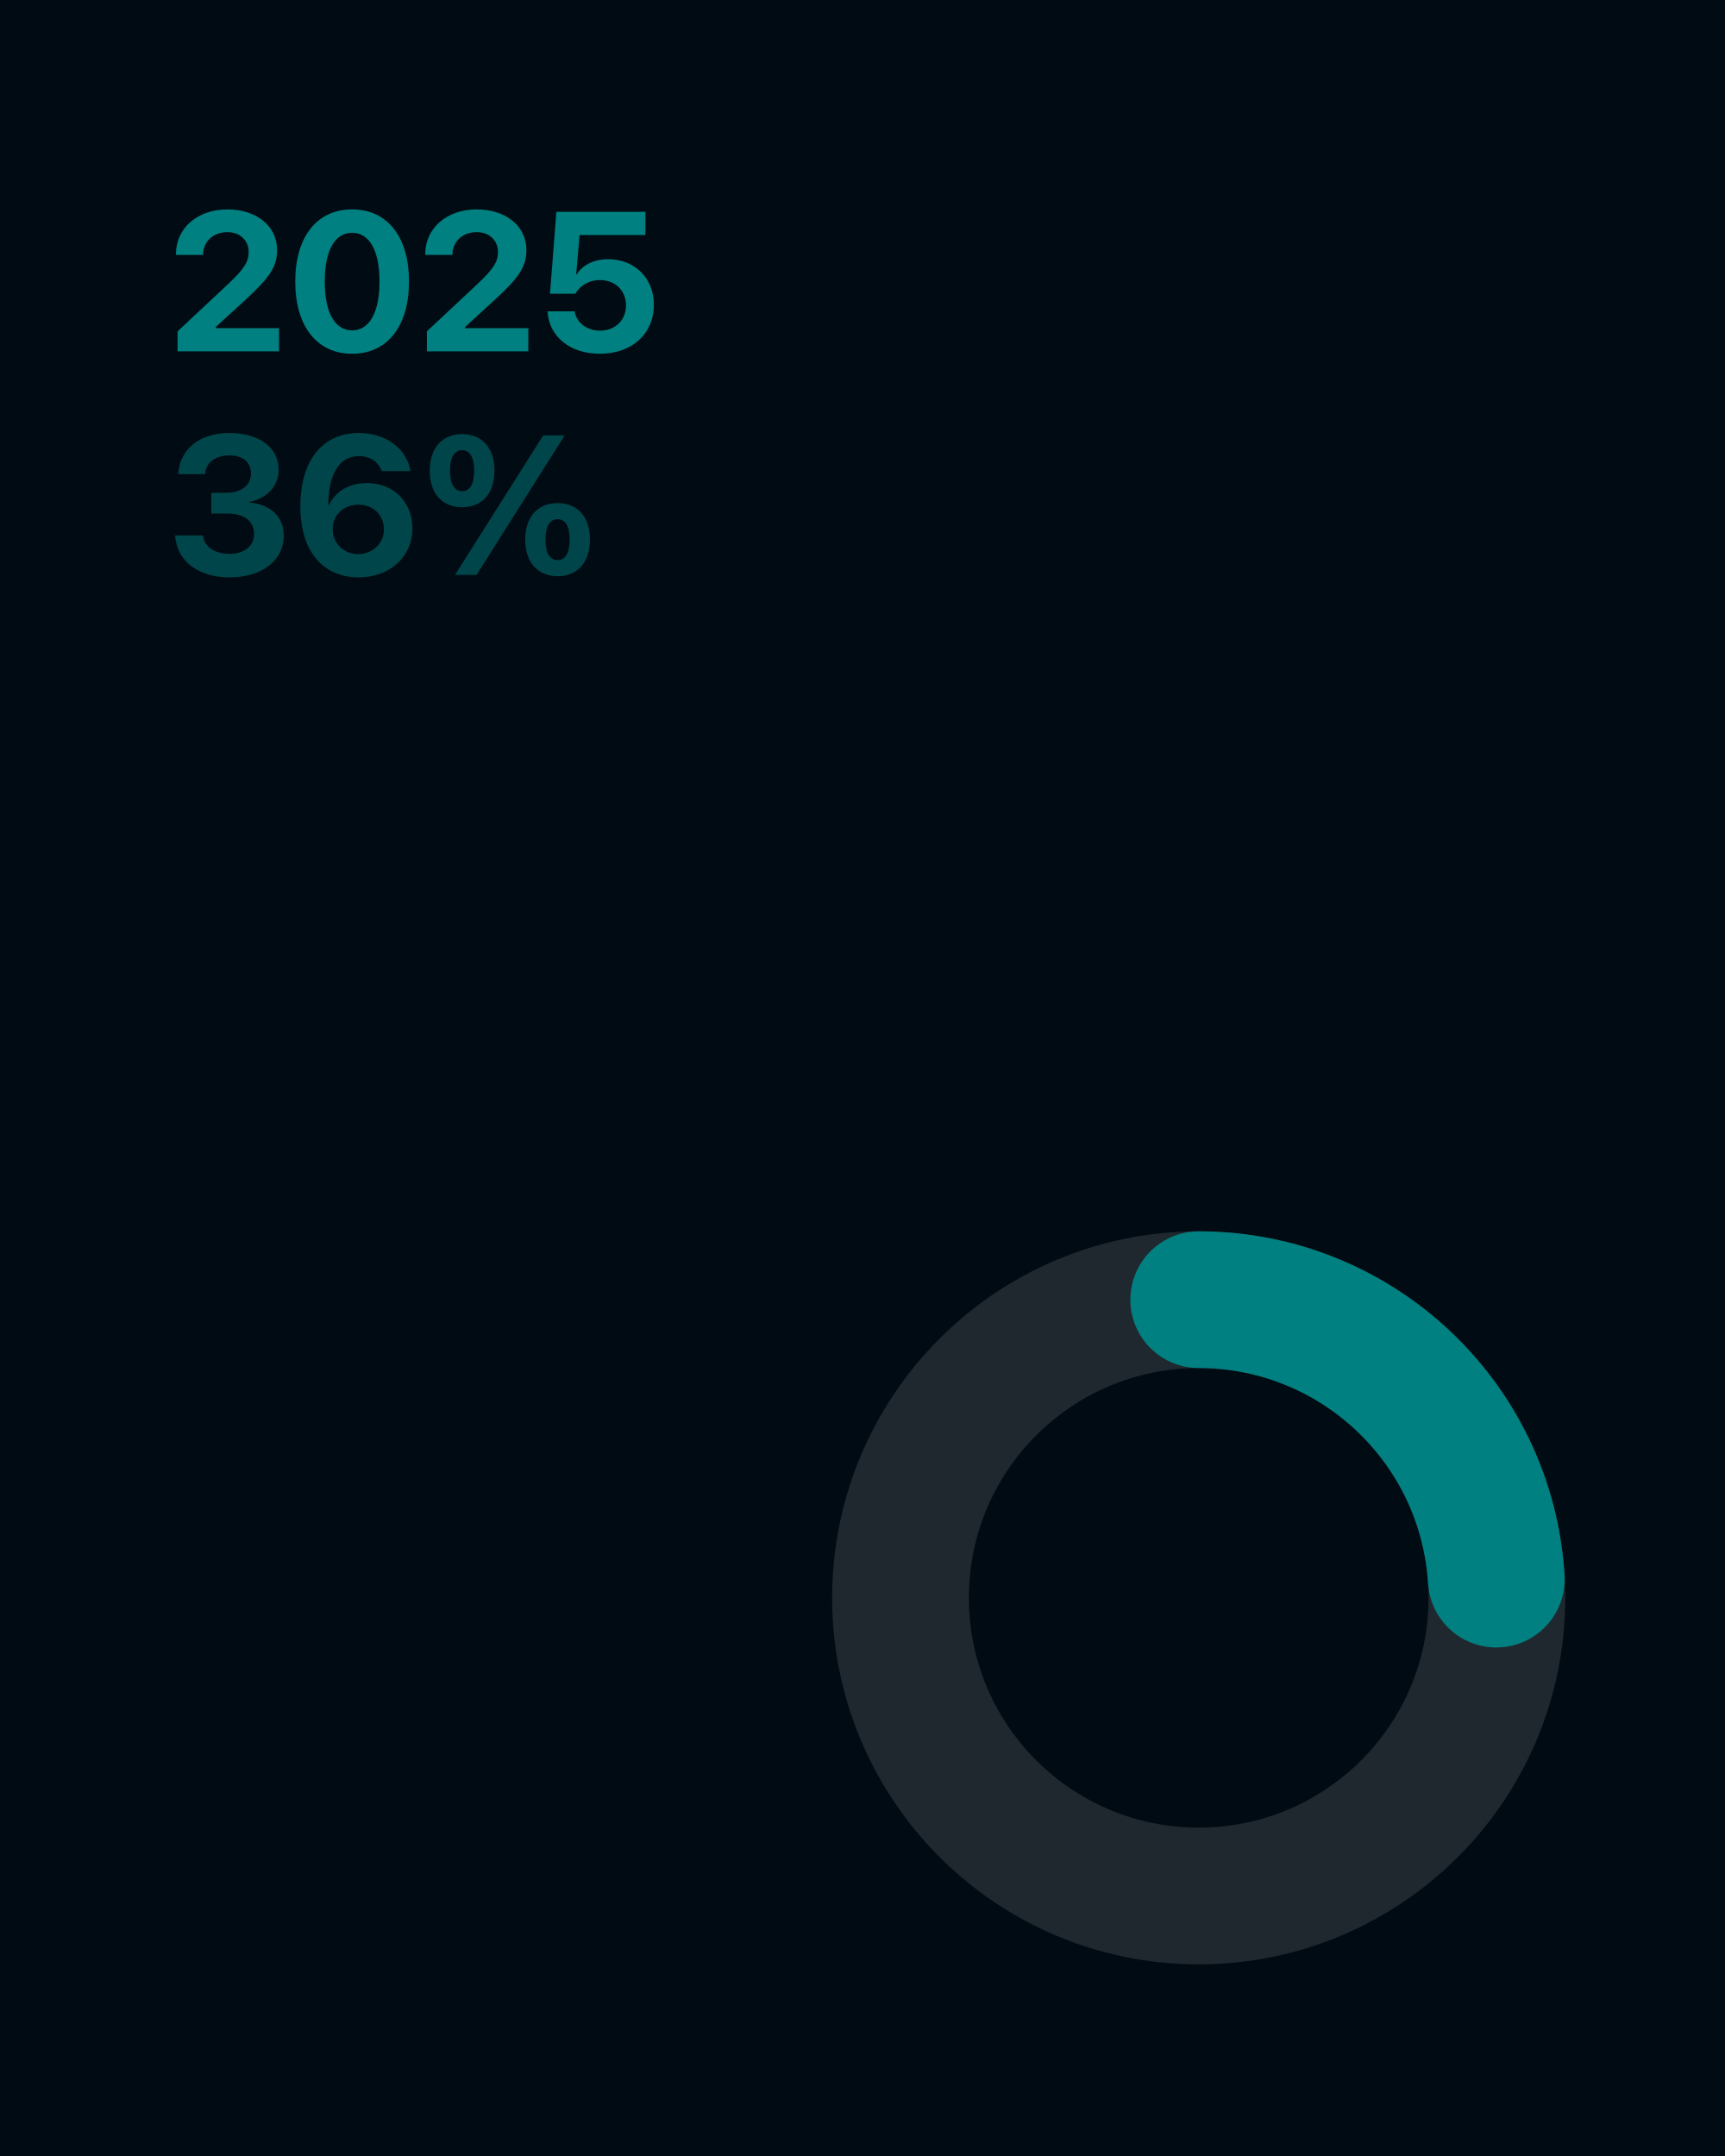
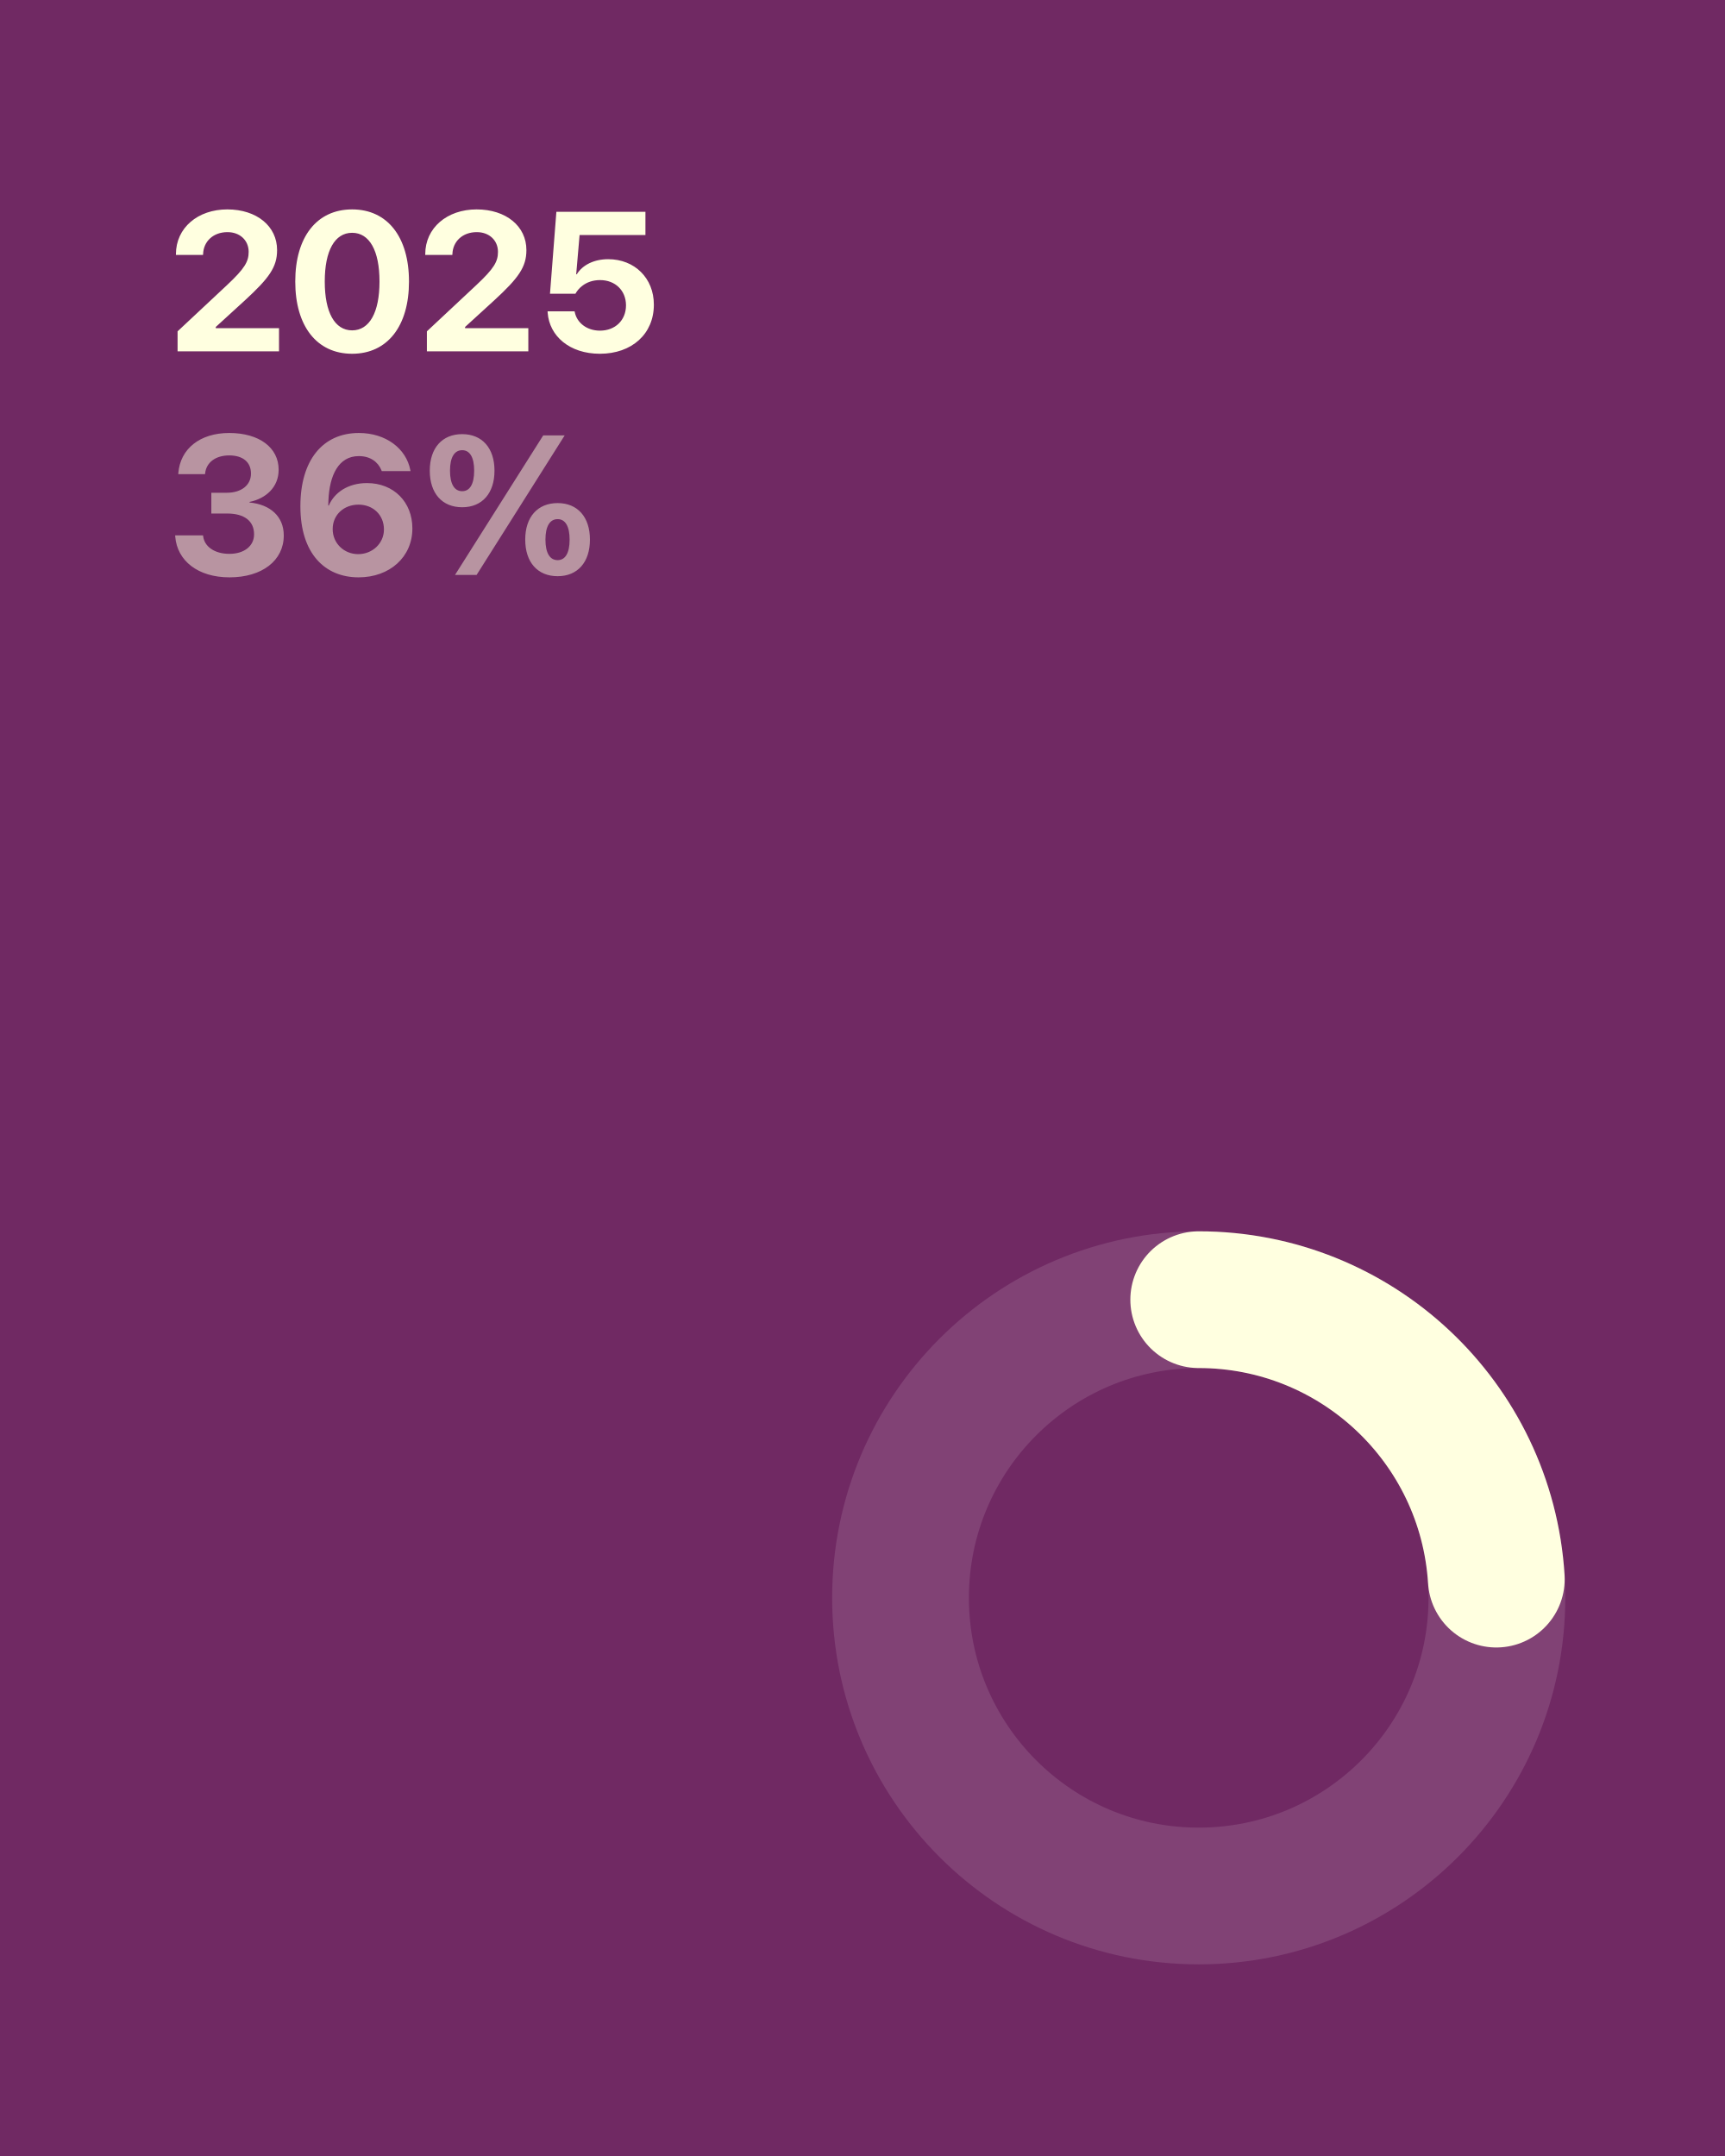
<svg xmlns="http://www.w3.org/2000/svg" viewBox="0 0 1080 1350" width="1080" height="1350">
-   <rect width="1080" height="1350" fill="#010B13" />
+   <rect width="1080" height="1350" fill="#702963" />
  <circle opacity="0.12" cx="750.5" cy="1000.5" r="186.692" fill="none" stroke="#FFFFFF" stroke-width="85.617" />
-   <path d="M750.5 813.808 A186.692 186.692 0 0 1 936.824 988.778" fill="none" stroke="#008080" stroke-width="85.617" stroke-linecap="round" stroke-linejoin="round" />
-   <path d="M111.18 220L174.69 220L174.69 205.47L135.09 205.47L135.09 204.74L153.38 188.03C168.45 174.17 173.48 167.26 173.48 156.67L173.48 156.55C173.48 141.65 160.76 131.12 142.30 131.12C123.83 131.12 110.15 142.68 110.15 159.15L110.15 159.63L127.10 159.63L127.16 159.09C127.40 151.22 133.46 145.35 142.42 145.35C150.17 145.35 155.62 150.43 155.68 157.58L155.68 157.70C155.68 163.75 153.32 168.05 142.05 178.59L111.18 207.47ZM220.46 221.51C242.62 221.51 256.06 204.14 256.06 176.35L256.06 176.22C256.06 148.43 242.62 131.12 220.46 131.12C198.30 131.12 184.86 148.43 184.86 176.22L184.86 176.35C184.86 204.14 198.30 221.51 220.46 221.51ZM220.46 206.86C209.56 206.86 203.33 195.54 203.33 176.35L203.33 176.22C203.33 157.03 209.56 145.77 220.46 145.77C231.36 145.77 237.60 157.03 237.60 176.22L237.60 176.35C237.60 195.54 231.36 206.86 220.46 206.86ZM267.27 220L330.78 220L330.78 205.47L291.18 205.47L291.18 204.74L309.47 188.03C324.54 174.17 329.57 167.26 329.57 156.67L329.57 156.55C329.57 141.65 316.85 131.12 298.39 131.12C279.92 131.12 266.24 142.68 266.24 159.15L266.24 159.63L283.19 159.63L283.25 159.09C283.49 151.22 289.55 145.35 298.51 145.35C306.26 145.35 311.71 150.43 311.77 157.58L311.77 157.70C311.77 163.75 309.41 168.05 298.14 178.59L267.27 207.47ZM375.58 221.51C395.56 221.51 409.37 209.10 409.37 190.82L409.37 190.70C409.37 174.23 397.38 162.30 380.79 162.30C371.95 162.30 364.75 165.87 361.11 171.74L360.75 171.74L362.87 147.16L404.10 147.16L404.10 132.63L348.34 132.63L344.34 183.91L360.27 183.91C361.29 182.10 362.69 180.40 364.44 179.07C367.41 176.71 371.22 175.38 375.71 175.38C385.15 175.38 391.87 181.86 391.93 191.06L391.93 191.18C391.93 200.50 385.21 207.04 375.64 207.04C367.23 207.04 361.11 201.96 359.84 195.36L359.72 194.93L342.83 194.93L342.89 195.84C343.98 210.43 356.57 221.51 375.58 221.51Z" fill="#008080" />
-   <path d="M143.69 361.51C164.09 361.51 177.66 350.98 177.66 335.36L177.66 335.24C177.66 323.37 169.18 315.86 156.22 314.65L156.22 314.29C166.46 312.17 174.45 305.08 174.45 294.19L174.45 294.06C174.45 280.32 162.34 271.12 143.51 271.12C125.16 271.12 112.87 281.05 111.66 296.18L111.60 296.91L128.37 296.91L128.43 296.37C129.16 289.58 134.97 285.16 143.51 285.16C152.11 285.16 157.13 289.40 157.13 296.49L157.13 296.61C157.13 303.69 151.20 308.54 142.05 308.54L132.31 308.54L132.31 321.55L142.30 321.55C152.83 321.55 159.07 326.15 159.07 334.51L159.07 334.63C159.07 341.78 153.01 346.80 143.63 346.80C134.18 346.80 128.01 342.14 127.22 335.90L127.10 335.24L109.66 335.24L109.72 336.02C110.93 351.10 123.89 361.51 143.69 361.51ZM224.52 361.51C243.96 361.51 258.18 348.80 258.18 330.94L258.18 330.82C258.18 314.47 246.62 302.48 229.73 302.48C217.92 302.48 209.32 308.41 205.87 316.53L205.51 316.53C205.51 315.62 205.57 314.41 205.63 313.20C206.29 297.76 211.87 285.59 224.64 285.59C231.79 285.59 236.63 289.16 238.81 294.43L238.99 294.97L257.03 294.97L256.91 294.37C254.31 280.87 241.59 271.12 224.70 271.12C201.94 271.12 188.07 288.31 188.07 316.95L188.07 317.07C188.07 346.68 203.45 361.51 224.52 361.51ZM208.29 331.36L208.29 331.24C208.29 322.34 215.32 315.98 224.46 315.98C233.54 315.98 240.38 322.40 240.38 331.48L240.38 331.60C240.38 340.20 233.18 346.98 224.28 346.98C215.32 346.98 208.29 340.14 208.29 331.36ZM289.37 317.62C301.90 317.62 309.59 308.84 309.59 294.73L309.59 294.67C309.59 280.62 301.90 271.84 289.37 271.84C276.77 271.84 269.08 280.62 269.08 294.67L269.08 294.73C269.08 308.84 276.77 317.62 289.37 317.62ZM298.39 360L353.54 272.63L340.10 272.63L284.88 360ZM289.37 307.57C284.46 307.57 281.74 303.03 281.74 294.73L281.74 294.67C281.74 286.44 284.46 281.89 289.37 281.89C294.21 281.89 296.87 286.44 296.87 294.67L296.87 294.73C296.87 303.03 294.21 307.57 289.37 307.57ZM349.13 360.79C361.66 360.79 369.35 352.01 369.35 337.90L369.35 337.84C369.35 323.79 361.66 315.01 349.13 315.01C336.53 315.01 328.84 323.79 328.84 337.84L328.84 337.90C328.84 352.01 336.53 360.79 349.13 360.79ZM349.13 350.74C344.22 350.74 341.50 346.20 341.50 337.90L341.50 337.84C341.50 329.61 344.22 325.06 349.13 325.06C353.97 325.06 356.63 329.61 356.63 337.84L356.63 337.90C356.63 346.20 353.97 350.74 349.13 350.74Z" fill="#008080" opacity="0.5" />
+   <path d="M750.5 813.808 A186.692 186.692 0 0 1 936.824 988.778" fill="none" stroke="#FFFFE0" stroke-width="85.617" stroke-linecap="round" stroke-linejoin="round" />
+   <path d="M111.18 220L174.69 220L174.69 205.47L135.09 205.47L135.09 204.74L153.38 188.03C168.45 174.17 173.48 167.26 173.48 156.67L173.48 156.55C173.48 141.65 160.76 131.12 142.30 131.12C123.83 131.12 110.15 142.68 110.15 159.15L110.15 159.63L127.10 159.63L127.16 159.09C127.40 151.22 133.46 145.35 142.42 145.35C150.17 145.35 155.62 150.43 155.68 157.58L155.68 157.70C155.68 163.75 153.32 168.05 142.05 178.59L111.18 207.47ZM220.46 221.51C242.62 221.51 256.06 204.14 256.06 176.35L256.06 176.22C256.06 148.43 242.62 131.12 220.46 131.12C198.30 131.12 184.86 148.43 184.86 176.22L184.86 176.35C184.86 204.14 198.30 221.51 220.46 221.51ZM220.46 206.86C209.56 206.86 203.33 195.54 203.33 176.35L203.33 176.22C203.33 157.03 209.56 145.77 220.46 145.77C231.36 145.77 237.60 157.03 237.60 176.22L237.60 176.35C237.60 195.54 231.36 206.86 220.46 206.86ZM267.27 220L330.78 220L330.78 205.47L291.18 205.47L291.18 204.74L309.47 188.03C324.54 174.17 329.57 167.26 329.57 156.67L329.57 156.55C329.57 141.65 316.85 131.12 298.39 131.12C279.92 131.12 266.24 142.68 266.24 159.15L266.24 159.63L283.19 159.63L283.25 159.09C283.49 151.22 289.55 145.35 298.51 145.35C306.26 145.35 311.71 150.43 311.77 157.58L311.77 157.70C311.77 163.75 309.41 168.05 298.14 178.59L267.27 207.47ZM375.58 221.51C395.56 221.51 409.37 209.10 409.37 190.82L409.37 190.70C409.37 174.23 397.38 162.30 380.79 162.30C371.95 162.30 364.75 165.87 361.11 171.74L360.75 171.74L362.87 147.16L404.10 147.16L404.10 132.63L348.34 132.63L344.34 183.91L360.27 183.91C361.29 182.10 362.69 180.40 364.44 179.07C367.41 176.71 371.22 175.38 375.71 175.38C385.15 175.38 391.87 181.86 391.93 191.06L391.93 191.18C391.93 200.50 385.21 207.04 375.64 207.04C367.23 207.04 361.11 201.96 359.84 195.36L359.72 194.93L342.83 194.93L342.89 195.84C343.98 210.43 356.57 221.51 375.58 221.51Z" fill="#FFFFE0" />
+   <path d="M143.69 361.51C164.09 361.51 177.66 350.98 177.66 335.36L177.66 335.24C177.66 323.37 169.18 315.86 156.22 314.65L156.22 314.29C166.46 312.17 174.45 305.08 174.45 294.19L174.45 294.06C174.45 280.32 162.34 271.12 143.51 271.12C125.16 271.12 112.87 281.05 111.66 296.18L111.60 296.91L128.37 296.91L128.43 296.37C129.16 289.58 134.97 285.16 143.51 285.16C152.11 285.16 157.13 289.40 157.13 296.49L157.13 296.61C157.13 303.69 151.20 308.54 142.05 308.54L132.31 308.54L132.31 321.55L142.30 321.55C152.83 321.55 159.07 326.15 159.07 334.51L159.07 334.63C159.07 341.78 153.01 346.80 143.63 346.80C134.18 346.80 128.01 342.14 127.22 335.90L127.10 335.24L109.66 335.24L109.72 336.02C110.93 351.10 123.89 361.51 143.69 361.51ZM224.52 361.51C243.96 361.51 258.18 348.80 258.18 330.94L258.18 330.82C258.18 314.47 246.62 302.48 229.73 302.48C217.92 302.48 209.32 308.41 205.87 316.53L205.51 316.53C205.51 315.62 205.57 314.41 205.63 313.20C206.29 297.76 211.87 285.59 224.64 285.59C231.79 285.59 236.63 289.16 238.81 294.43L238.99 294.97L257.03 294.97L256.91 294.37C254.31 280.87 241.59 271.12 224.70 271.12C201.94 271.12 188.07 288.31 188.07 316.95L188.07 317.07C188.07 346.68 203.45 361.51 224.52 361.51ZM208.29 331.36L208.29 331.24C208.29 322.34 215.32 315.98 224.46 315.98C233.54 315.98 240.38 322.40 240.38 331.48L240.38 331.60C240.38 340.20 233.18 346.98 224.28 346.98C215.32 346.98 208.29 340.14 208.29 331.36ZM289.37 317.62C301.90 317.62 309.59 308.84 309.59 294.73L309.59 294.67C309.59 280.62 301.90 271.84 289.37 271.84C276.77 271.84 269.08 280.62 269.08 294.67L269.08 294.73C269.08 308.84 276.77 317.62 289.37 317.62ZM298.39 360L353.54 272.63L340.10 272.63L284.88 360ZM289.37 307.57C284.46 307.57 281.74 303.03 281.74 294.73L281.74 294.67C281.74 286.44 284.46 281.89 289.37 281.89C294.21 281.89 296.87 286.44 296.87 294.67L296.87 294.73C296.87 303.03 294.21 307.57 289.37 307.57ZM349.13 360.79C361.66 360.79 369.35 352.01 369.35 337.90L369.35 337.84C369.35 323.79 361.66 315.01 349.13 315.01C336.53 315.01 328.84 323.79 328.84 337.84L328.84 337.90C328.84 352.01 336.53 360.79 349.13 360.79ZM349.13 350.74C344.22 350.74 341.50 346.20 341.50 337.90L341.50 337.84C341.50 329.61 344.22 325.06 349.13 325.06C353.97 325.06 356.63 329.61 356.63 337.84L356.63 337.90C356.63 346.20 353.97 350.74 349.13 350.74Z" fill="#FFFFE0" opacity="0.5" />
</svg>
